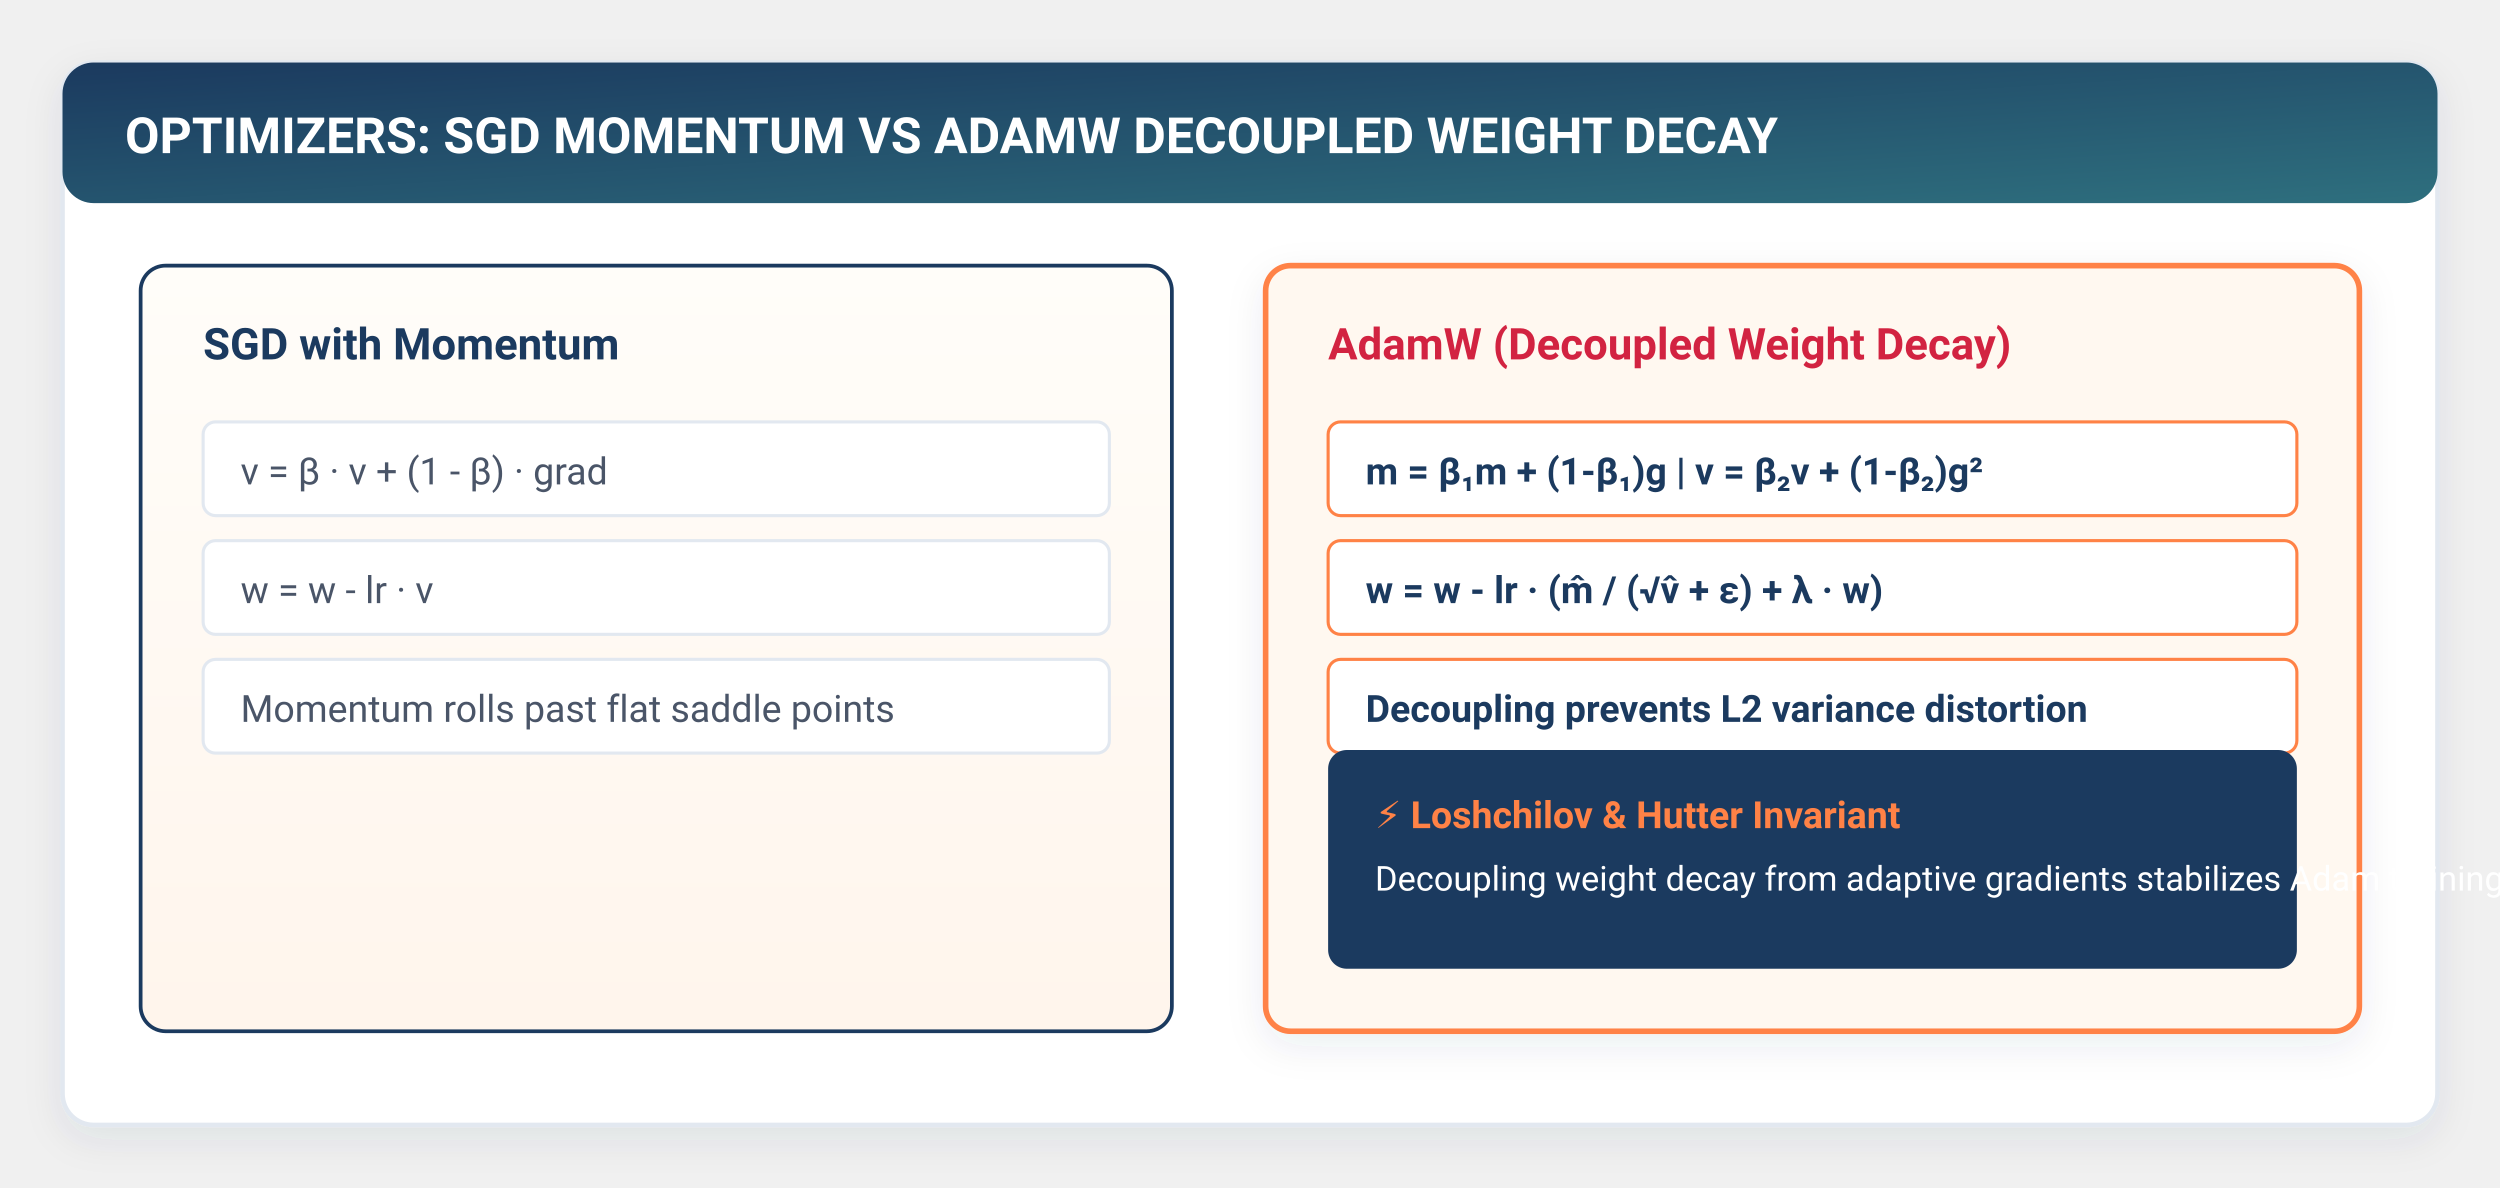
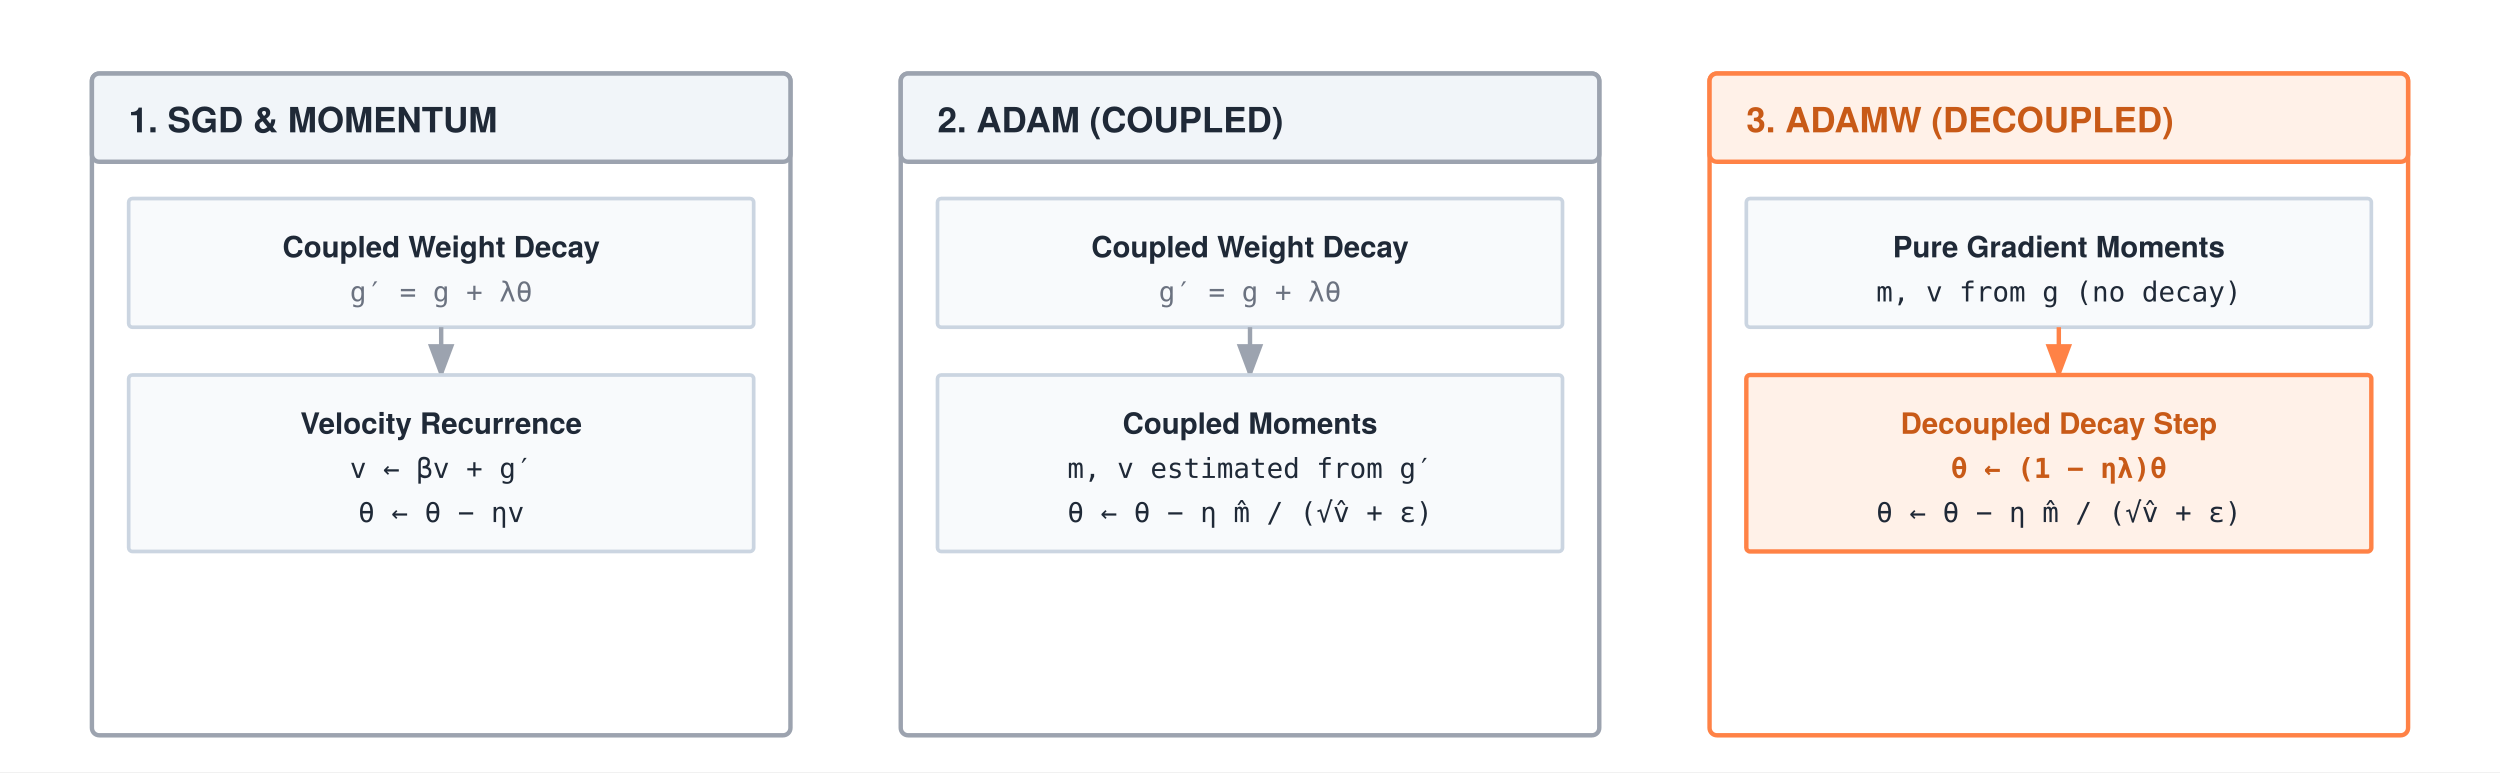
- <svg xmlns="http://www.w3.org/2000/svg" viewBox="0 0 800 380" width="100%" height="100%" style="background:#ffffff; font-family:-apple-system, BlinkMacSystemFont, 'Segoe UI', Roboto, Helvetica, Arial, sans-serif;">
+ <svg xmlns="http://www.w3.org/2000/svg" width="680" height="210" viewBox="0 0 680 210" font-family="'TeX Gyre Heros', 'Helvetica Neue', Arial, sans-serif">
+   <rect width="680" height="210" fill="#ffffff" />
  <defs>
-     <filter id="cardShadow" x="-10%" y="-10%" width="120%" height="125%" filterUnits="userSpaceOnUse">
-       <feDropShadow dx="0" dy="4" stdDeviation="6" flood-color="#1B3A5F" flood-opacity="0.08" />
-     </filter>
-     <filter id="softGlow" x="-20%" y="-20%" width="140%" height="140%">
-       <feGaussianBlur stdDeviation="3" result="blur" />
-       <feComposite in="SourceGraphic" in2="blur" operator="over" />
-     </filter>
-     <linearGradient id="torchGrad" x1="0%" y1="0%" x2="100%" y2="100%">
-       <stop offset="0%" stop-color="#1B3A5F" />
-       <stop offset="100%" stop-color="#2E6F7E" />
-     </linearGradient>
-     <linearGradient id="flameGrad" x1="0%" y1="0%" x2="100%" y2="100%">
-       <stop offset="0%" stop-color="#FF8246" />
-       <stop offset="100%" stop-color="#FF5722" />
-     </linearGradient>
-     <linearGradient id="warmBgGrad" x1="0%" y1="0%" x2="0%" y2="100%">
-       <stop offset="0%" stop-color="#FFFDF9" />
-       <stop offset="100%" stop-color="#FFF5EC" />
-     </linearGradient>
-     <linearGradient id="highlightGrad" x1="0%" y1="0%" x2="100%" y2="0%">
-       <stop offset="0%" stop-color="#FF8246" stop-opacity="0.15" />
-       <stop offset="100%" stop-color="#FF8246" stop-opacity="0.02" />
-     </linearGradient>
-     <marker id="arrowOrange" markerWidth="10" markerHeight="7" refX="9" refY="3.5" orient="auto">
-       <polygon points="0 0, 10 3.5, 0 7" fill="#FF8246" />
+     <marker id="arrow" markerWidth="8" markerHeight="6" refX="7" refY="3" orient="auto">
+       <polygon points="0 0, 8 3, 0 6" fill="#1f2937" />
    </marker>
-     <marker id="arrowNavy" markerWidth="10" markerHeight="7" refX="9" refY="3.5" orient="auto">
-       <polygon points="0 0, 10 3.5, 0 7" fill="#1B3A5F" />
+     <marker id="arrow-gray" markerWidth="8" markerHeight="6" refX="7" refY="3" orient="auto">
+       <polygon points="0 0, 8 3, 0 6" fill="#9ca3af" />
    </marker>
-     <marker id="arrowTeal" markerWidth="10" markerHeight="7" refX="9" refY="3.5" orient="auto">
-       <polygon points="0 0, 10 3.5, 0 7" fill="#2E6F7E" />
+     <marker id="arrow-orange" markerWidth="8" markerHeight="6" refX="7" refY="3" orient="auto">
+       <polygon points="0 0, 8 3, 0 6" fill="#ff8246" />
    </marker>
  </defs>
-   <rect x="20" y="20" width="760" height="340" rx="10" fill="#FFFFFF" stroke="#E2E8F0" stroke-width="1.5" filter="url(#cardShadow)" />
-   <rect x="20" y="20" width="760" height="45" rx="10" fill="url(#torchGrad)" />
-   <text x="40" y="49" fill="#FFFFFF" font-size="16" font-weight="700">OPTIMIZERS: SGD MOMENTUM VS ADAMW DECOUPLED WEIGHT DECAY</text>
-   <rect x="45" y="85" width="330" height="245" rx="8" fill="url(#warmBgGrad)" stroke="#1B3A5F" stroke-width="1.2" />
-   <text x="65" y="115" fill="#1B3A5F" font-size="14" font-weight="700">SGD with Momentum</text>
-   <g transform="translate(65, 135)" font-size="12" fill="#4A5568">
-     <rect x="0" y="0" width="290" height="30" rx="4" fill="#FFFFFF" stroke="#E2E8F0" />
-     <text x="12" y="20">v = β · v + (1 - β) · grad</text>
-     <rect x="0" y="38" width="290" height="30" rx="4" fill="#FFFFFF" stroke="#E2E8F0" />
-     <text x="12" y="58">w = w - lr · v</text>
-     <rect x="0" y="76" width="290" height="30" rx="4" fill="#FFFFFF" stroke="#E2E8F0" />
-     <text x="12" y="96">Momentum rolls past flat saddle points</text>
+   <rect x="25" y="20" width="190" height="180" rx="2" fill="#ffffff" stroke="#9ca3af" stroke-width="1.2" />
+   <rect x="25" y="20" width="190" height="24" rx="2" fill="#f1f5f9" stroke="#9ca3af" stroke-width="1.2" />
+   <text x="35" y="36" font-size="9.5" font-weight="700" fill="#1f2937">1. SGD &amp; MOMENTUM</text>
+   <g transform="translate(35, 54)">
+     <rect x="0" y="0" width="170" height="35" rx="1" fill="#f8fafc" stroke="#cbd5e1" stroke-width="1" />
+     <text x="85" y="16" text-anchor="middle" font-size="8" font-weight="700" fill="#1f2937">Coupled Weight Decay</text>
+     <text x="85" y="28" text-anchor="middle" font-size="7.5" font-family="monospace" fill="#6b7280">g′ = g + λθ</text>
+     <path d="M85 35 V48" stroke="#9ca3af" stroke-width="1.2" marker-end="url(#arrow-gray)" />
+     <rect x="0" y="48" width="170" height="48" rx="1" fill="#f8fafc" stroke="#cbd5e1" stroke-width="1" />
+     <text x="85" y="64" text-anchor="middle" font-size="8" font-weight="700" fill="#1f2937">Velocity Recurrence</text>
+     <text x="85" y="76" text-anchor="middle" font-size="7.5" font-family="monospace" fill="#1f2937">v ← βv + g′</text>
+     <text x="85" y="88" text-anchor="middle" font-size="7.5" font-family="monospace" fill="#1f2937">θ ← θ − ηv</text>
  </g>
-   <rect x="405" y="85" width="350" height="245" rx="8" fill="#FFF8F0" stroke="#FF8246" stroke-width="1.8" filter="url(#cardShadow)" />
-   <text x="425" y="115" fill="#D22341" font-size="14" font-weight="700">AdamW (Decoupled Weight Decay)</text>
-   <g transform="translate(425, 135)" font-size="12" fill="#1B3A5F">
-     <rect x="0" y="0" width="310" height="30" rx="4" fill="#FFFFFF" stroke="#FF8246" stroke-width="1" />
-     <text x="12" y="20" font-weight="600">m = β₁m + (1-β₁)g | v = β₂v + (1-β₂)g²</text>
-     <rect x="0" y="38" width="310" height="30" rx="4" fill="#FFFFFF" stroke="#FF8246" stroke-width="1" />
-     <text x="12" y="58" font-weight="600">w = w - lr · (m̂ / (√v̂ + ε) + λ · w)</text>
-     <rect x="0" y="76" width="310" height="30" rx="4" fill="#FFFFFF" stroke="#FF8246" stroke-width="1" />
-     <text x="12" y="96" font-weight="600">Decoupling prevents L2 variance distortion</text>
+   <rect x="245" y="20" width="190" height="180" rx="2" fill="#ffffff" stroke="#9ca3af" stroke-width="1.2" />
+   <rect x="245" y="20" width="190" height="24" rx="2" fill="#f1f5f9" stroke="#9ca3af" stroke-width="1.2" />
+   <text x="255" y="36" font-size="9.5" font-weight="700" fill="#1f2937">2. ADAM (COUPLED)</text>
+   <g transform="translate(255, 54)">
+     <rect x="0" y="0" width="170" height="35" rx="1" fill="#f8fafc" stroke="#cbd5e1" stroke-width="1" />
+     <text x="85" y="16" text-anchor="middle" font-size="8" font-weight="700" fill="#1f2937">Coupled Weight Decay</text>
+     <text x="85" y="28" text-anchor="middle" font-size="7.5" font-family="monospace" fill="#6b7280">g′ = g + λθ</text>
+     <path d="M85 35 V48" stroke="#9ca3af" stroke-width="1.2" marker-end="url(#arrow-gray)" />
+     <rect x="0" y="48" width="170" height="48" rx="1" fill="#f8fafc" stroke="#cbd5e1" stroke-width="1" />
+     <text x="85" y="64" text-anchor="middle" font-size="8" font-weight="700" fill="#1f2937">Coupled Moments</text>
+     <text x="85" y="76" text-anchor="middle" font-size="7.5" font-family="monospace" fill="#1f2937">m, v estimated from g′</text>
+     <text x="85" y="88" text-anchor="middle" font-size="7.5" font-family="monospace" fill="#1f2937">θ ← θ − η m̂ / (√v̂ + ε)</text>
  </g>
-   <rect x="425" y="240" width="310" height="70" rx="6" fill="#1B3A5F" />
-   <text x="440" y="265" fill="#FF8246" font-size="12" font-weight="700">⚡ Loshchilov &amp; Hutter Invariant</text>
-   <text x="440" y="285" fill="#FFFFFF" font-size="11">Decoupling weight decay from adaptive gradients stabilizes Adam training.</text>
+   <rect x="465" y="20" width="190" height="180" rx="2" fill="#ffffff" stroke="#ff8246" stroke-width="1.2" />
+   <rect x="465" y="20" width="190" height="24" rx="2" fill="#fff1e8" stroke="#ff8246" stroke-width="1.2" />
+   <text x="475" y="36" font-size="9.5" font-weight="700" fill="#c85a17">3. ADAMW (DECOUPLED)</text>
+   <g transform="translate(475, 54)">
+     <rect x="0" y="0" width="170" height="35" rx="1" fill="#f8fafc" stroke="#cbd5e1" stroke-width="1" />
+     <text x="85" y="16" text-anchor="middle" font-size="8" font-weight="700" fill="#1f2937">Pure Gradient Moments</text>
+     <text x="85" y="28" text-anchor="middle" font-size="7.5" font-family="monospace" fill="#1f2937">m, v from g (no decay)</text>
+     <path d="M85 35 V48" stroke="#ff8246" stroke-width="1.2" marker-end="url(#arrow-orange)" />
+     <rect x="0" y="48" width="170" height="48" rx="1" fill="#fff1e8" stroke="#ff8246" stroke-width="1.2" />
+     <text x="85" y="64" text-anchor="middle" font-size="8" font-weight="700" fill="#c85a17">Decoupled Decay Step</text>
+     <text x="85" y="76" text-anchor="middle" font-size="7.5" font-family="monospace" font-weight="bold" fill="#c85a17">θ ← (1 − ηλ)θ</text>
+     <text x="85" y="88" text-anchor="middle" font-size="7.5" font-family="monospace" fill="#1f2937">θ ← θ − η m̂ / (√v̂ + ε)</text>
+   </g>
</svg>
